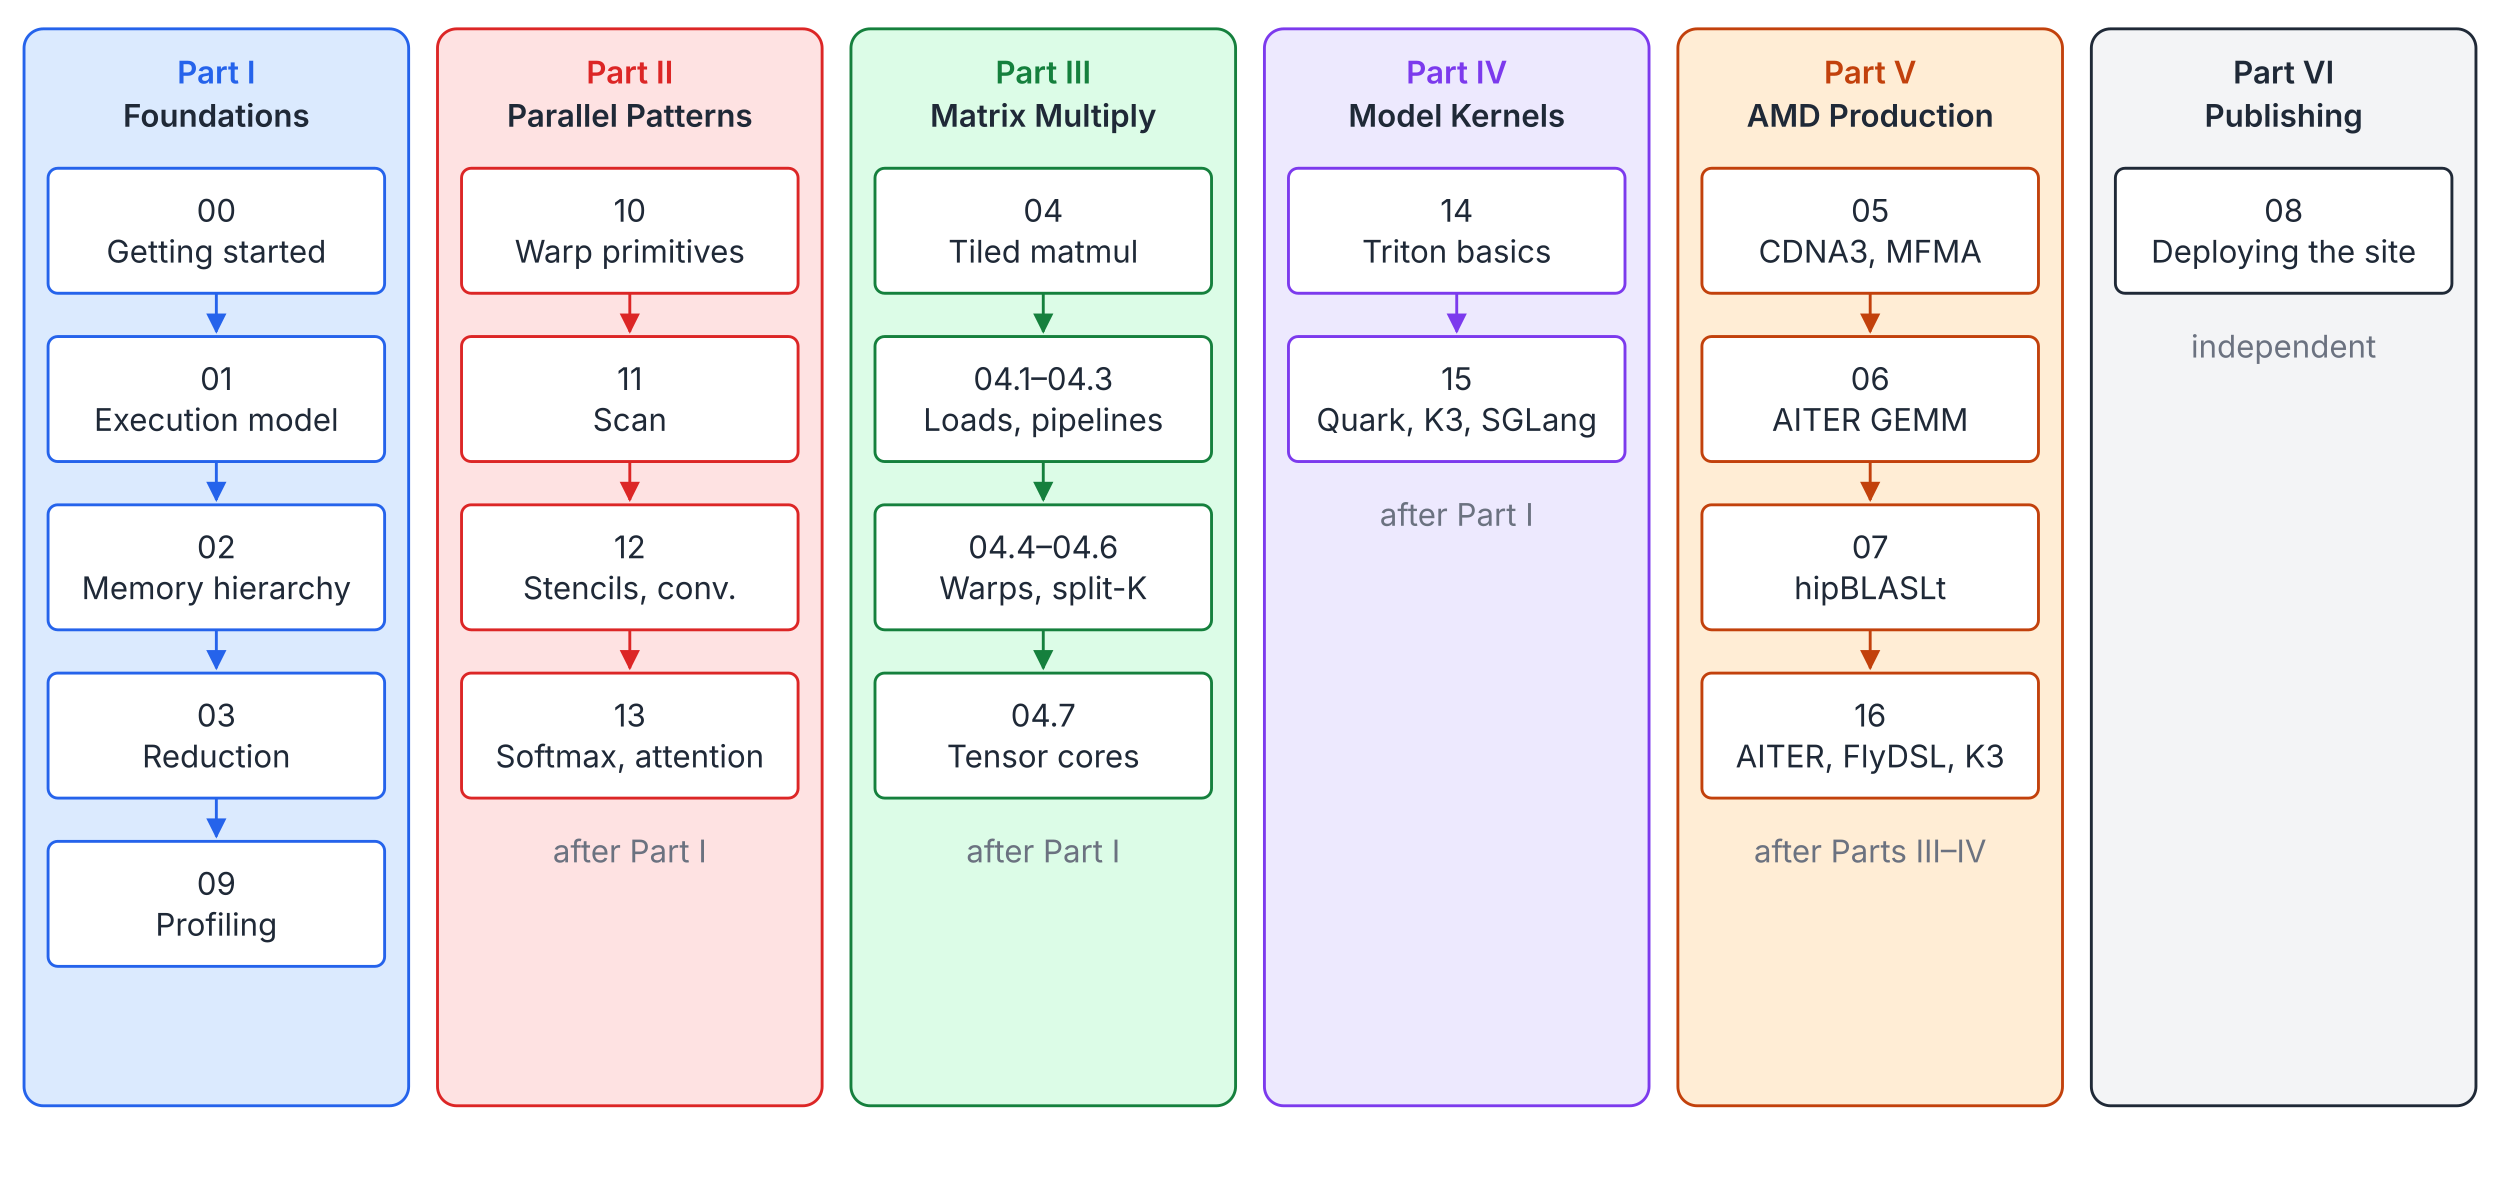
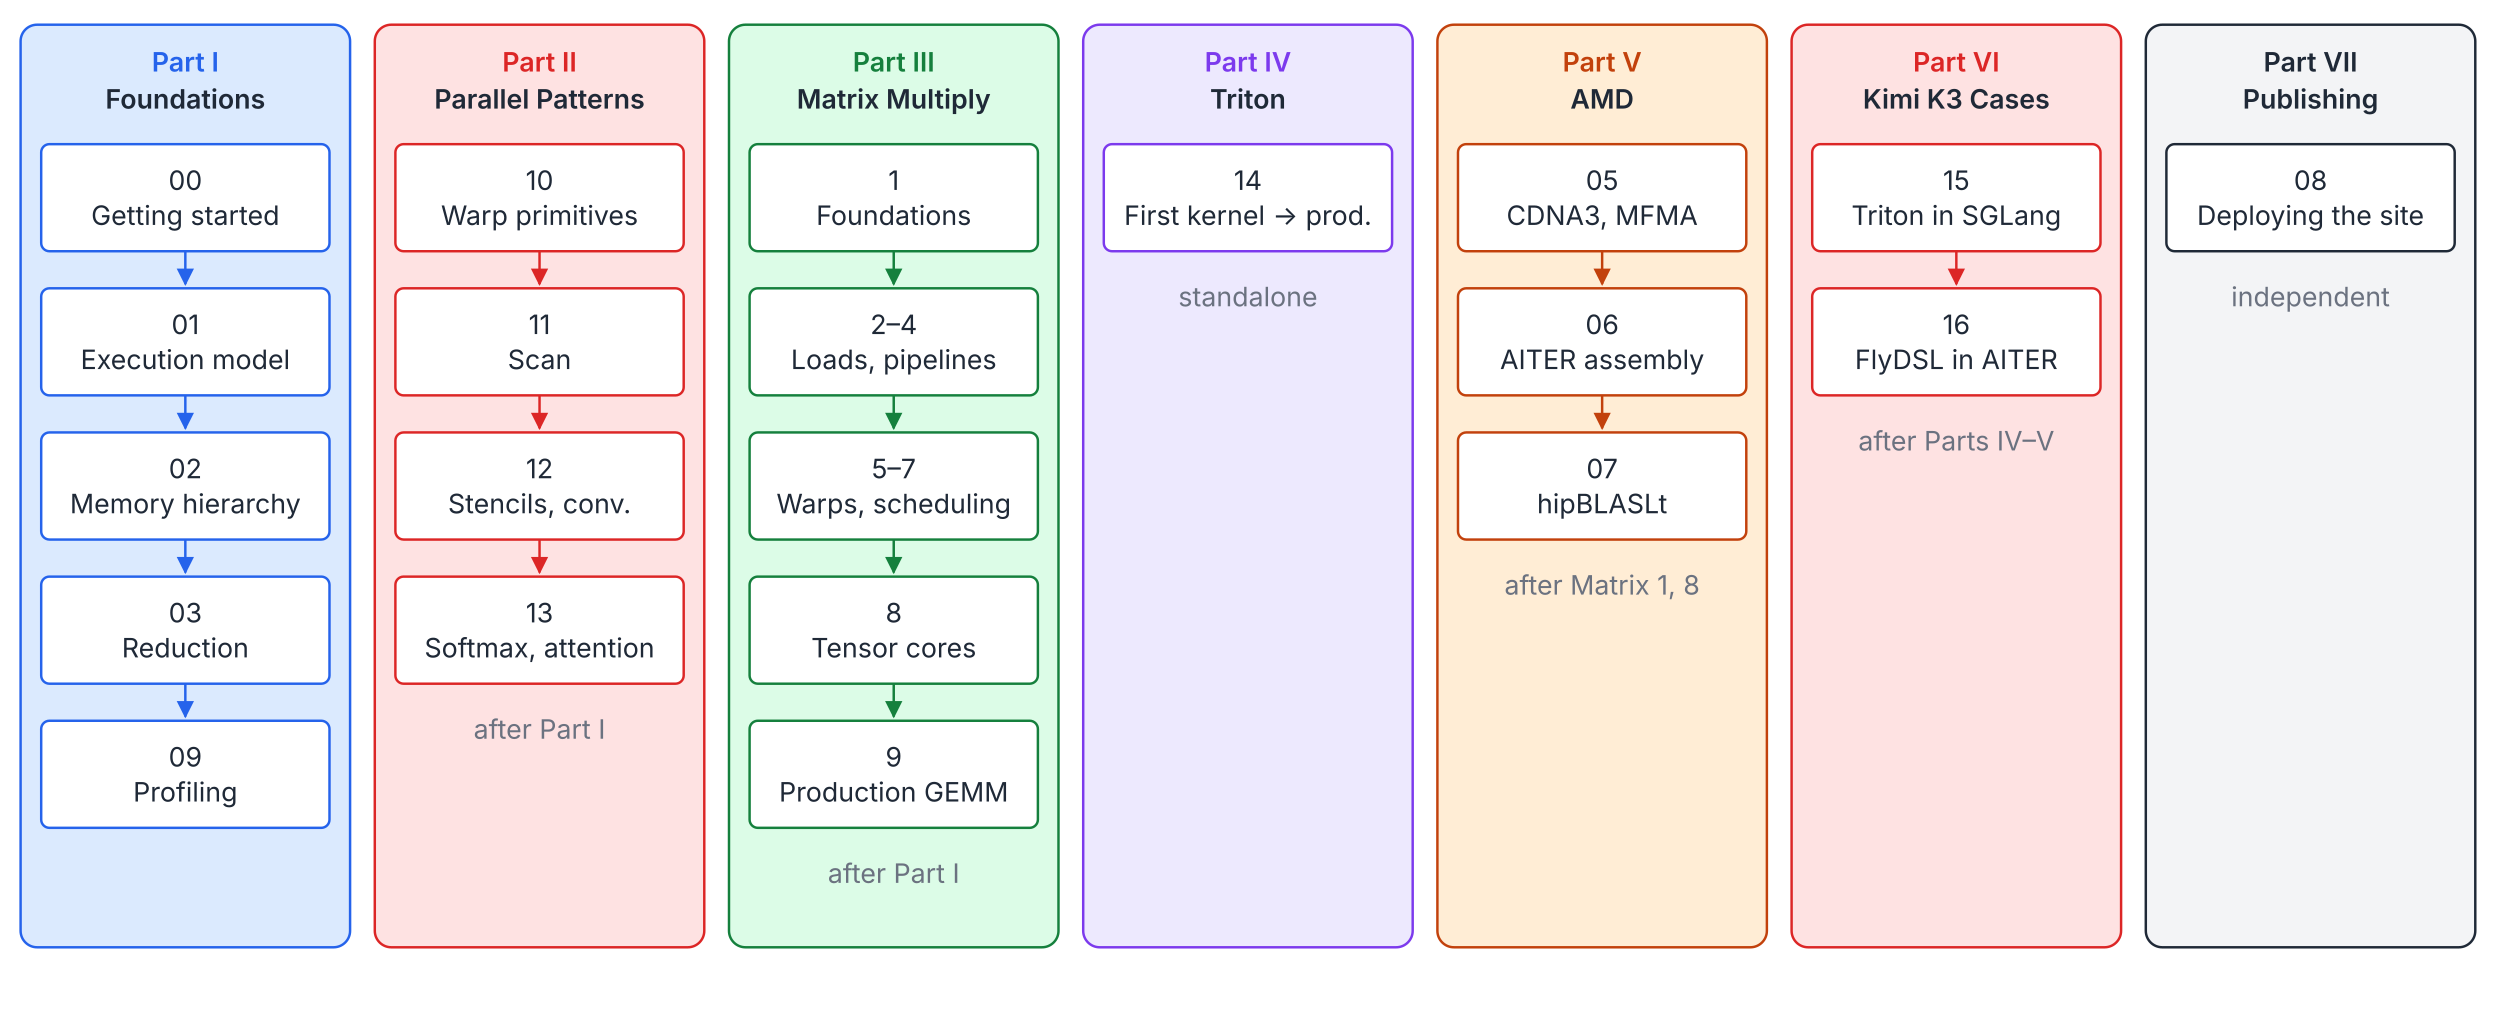
- <svg xmlns="http://www.w3.org/2000/svg" viewBox="0 0 1040 500" width="1040" height="500" class="fig-svg" role="img">
+ <svg xmlns="http://www.w3.org/2000/svg" viewBox="0 0 1214 500" width="1214" height="500" class="fig-svg" role="img">
  <style>.fig-paper{fill:var(--fig-paper,#ffffff)}.fig-panel{fill:var(--fig-panel,#f8fafc)}.fig-none{fill:none}.s-ink{stroke:var(--fig-ink,#1f2937)}.t-ink{fill:var(--fig-ink,#1f2937)}.f-ink{fill:var(--fig-ink-soft,#f3f4f6)}.f-ink2{fill:var(--fig-ink-mid,#e5e7eb)}.k-ink{fill:var(--fig-ink,#1f2937)}.s-muted{stroke:var(--fig-muted,#6b7280)}.t-muted{fill:var(--fig-muted,#6b7280)}.f-muted{fill:var(--fig-muted-soft,#f9fafb)}.f-muted2{fill:var(--fig-muted-mid,#e5e7eb)}.k-muted{fill:var(--fig-muted,#6b7280)}.s-line{stroke:var(--fig-line,#9ca3af)}.t-line{fill:var(--fig-line,#9ca3af)}.f-line{fill:var(--fig-line-soft,#f3f4f6)}.f-line2{fill:var(--fig-line-mid,#d1d5db)}.k-line{fill:var(--fig-line,#9ca3af)}.s-a{stroke:var(--fig-a,#2563eb)}.t-a{fill:var(--fig-a,#2563eb)}.f-a{fill:var(--fig-a-soft,#dbeafe)}.f-a2{fill:var(--fig-a-mid,#93c5fd)}.k-a{fill:var(--fig-a,#2563eb)}.s-b{stroke:var(--fig-b,#c2410c)}.t-b{fill:var(--fig-b,#c2410c)}.f-b{fill:var(--fig-b-soft,#ffedd5)}.f-b2{fill:var(--fig-b-mid,#fdba74)}.k-b{fill:var(--fig-b,#c2410c)}.s-c{stroke:var(--fig-c,#15803d)}.t-c{fill:var(--fig-c,#15803d)}.f-c{fill:var(--fig-c-soft,#dcfce7)}.f-c2{fill:var(--fig-c-mid,#86efac)}.k-c{fill:var(--fig-c,#15803d)}.s-d{stroke:var(--fig-d,#7c3aed)}.t-d{fill:var(--fig-d,#7c3aed)}.f-d{fill:var(--fig-d-soft,#ede9fe)}.f-d2{fill:var(--fig-d-mid,#c4b5fd)}.k-d{fill:var(--fig-d,#7c3aed)}.s-hl{stroke:var(--fig-hl,#dc2626)}.t-hl{fill:var(--fig-hl,#dc2626)}.f-hl{fill:var(--fig-hl-soft,#fee2e2)}.f-hl2{fill:var(--fig-hl-mid,#fca5a5)}.k-hl{fill:var(--fig-hl,#dc2626)}.fig-txt{font-family:Inter,system-ui,-apple-system,'Segoe UI',sans-serif;font-size:15px}.fig-mono{font-family:'Ubuntu Mono',ui-monospace,Menlo,monospace;font-size:15px}.fig-small{font-size:13px}.fig-tiny{font-size:11px}.fig-big{font-size:17px}.fig-plate{fill:var(--fig-paper,#ffffff);fill-opacity:.92}.fig-bold{font-weight:600}.fig-it{font-style:italic}</style>
  <defs>
    <marker id="overview-learning-path-ah-ink" viewBox="0 0 10 10" refX="9" refY="5" markerWidth="7" markerHeight="7" orient="auto-start-reverse">
      <path d="M0,0 L10,5 L0,10 z" class="k-ink" />
    </marker>
    <marker id="overview-learning-path-ah-muted" viewBox="0 0 10 10" refX="9" refY="5" markerWidth="7" markerHeight="7" orient="auto-start-reverse">
      <path d="M0,0 L10,5 L0,10 z" class="k-muted" />
    </marker>
    <marker id="overview-learning-path-ah-a" viewBox="0 0 10 10" refX="9" refY="5" markerWidth="7" markerHeight="7" orient="auto-start-reverse">
      <path d="M0,0 L10,5 L0,10 z" class="k-a" />
    </marker>
    <marker id="overview-learning-path-ah-b" viewBox="0 0 10 10" refX="9" refY="5" markerWidth="7" markerHeight="7" orient="auto-start-reverse">
      <path d="M0,0 L10,5 L0,10 z" class="k-b" />
    </marker>
    <marker id="overview-learning-path-ah-c" viewBox="0 0 10 10" refX="9" refY="5" markerWidth="7" markerHeight="7" orient="auto-start-reverse">
      <path d="M0,0 L10,5 L0,10 z" class="k-c" />
    </marker>
    <marker id="overview-learning-path-ah-d" viewBox="0 0 10 10" refX="9" refY="5" markerWidth="7" markerHeight="7" orient="auto-start-reverse">
      <path d="M0,0 L10,5 L0,10 z" class="k-d" />
    </marker>
    <marker id="overview-learning-path-ah-hl" viewBox="0 0 10 10" refX="9" refY="5" markerWidth="7" markerHeight="7" orient="auto-start-reverse">
      <path d="M0,0 L10,5 L0,10 z" class="k-hl" />
    </marker>
  </defs>
-   <rect x="0" y="0" width="1040" height="500" class="fig-paper" />
+   <rect x="0" y="0" width="1214" height="500" class="fig-paper" />
  <rect x="10" y="12" width="160" height="448" rx="8" class="f-a s-a" stroke-width="1.2" />
  <text x="90" y="30" text-anchor="middle" dominant-baseline="central" class="fig-txt t-a fig-small fig-bold">Part I</text>
  <text x="90" y="48" text-anchor="middle" dominant-baseline="central" class="fig-txt t-ink fig-small fig-bold">Foundations</text>
  <rect x="20" y="70" width="140" height="52" rx="4" class="fig-paper s-a" stroke-width="1.2" />
  <text x="90" y="87.5" text-anchor="middle" dominant-baseline="central" class="fig-txt t-ink fig-small">00</text>
  <text x="90" y="104.5" text-anchor="middle" dominant-baseline="central" class="fig-txt t-ink fig-small">Getting started</text>
  <line x1="90" y1="122" x2="90" y2="138" class="s-a" stroke-width="1.2" marker-end="url(#overview-learning-path-ah-a)" />
  <rect x="20" y="140" width="140" height="52" rx="4" class="fig-paper s-a" stroke-width="1.2" />
  <text x="90" y="157.5" text-anchor="middle" dominant-baseline="central" class="fig-txt t-ink fig-small">01</text>
  <text x="90" y="174.5" text-anchor="middle" dominant-baseline="central" class="fig-txt t-ink fig-small">Execution model</text>
  <line x1="90" y1="192" x2="90" y2="208" class="s-a" stroke-width="1.2" marker-end="url(#overview-learning-path-ah-a)" />
  <rect x="20" y="210" width="140" height="52" rx="4" class="fig-paper s-a" stroke-width="1.2" />
  <text x="90" y="227.5" text-anchor="middle" dominant-baseline="central" class="fig-txt t-ink fig-small">02</text>
  <text x="90" y="244.5" text-anchor="middle" dominant-baseline="central" class="fig-txt t-ink fig-small">Memory hierarchy</text>
  <line x1="90" y1="262" x2="90" y2="278" class="s-a" stroke-width="1.2" marker-end="url(#overview-learning-path-ah-a)" />
  <rect x="20" y="280" width="140" height="52" rx="4" class="fig-paper s-a" stroke-width="1.2" />
  <text x="90" y="297.5" text-anchor="middle" dominant-baseline="central" class="fig-txt t-ink fig-small">03</text>
  <text x="90" y="314.5" text-anchor="middle" dominant-baseline="central" class="fig-txt t-ink fig-small">Reduction</text>
  <line x1="90" y1="332" x2="90" y2="348" class="s-a" stroke-width="1.2" marker-end="url(#overview-learning-path-ah-a)" />
  <rect x="20" y="350" width="140" height="52" rx="4" class="fig-paper s-a" stroke-width="1.2" />
  <text x="90" y="367.5" text-anchor="middle" dominant-baseline="central" class="fig-txt t-ink fig-small">09</text>
  <text x="90" y="384.5" text-anchor="middle" dominant-baseline="central" class="fig-txt t-ink fig-small">Profiling</text>
  <rect x="182" y="12" width="160" height="448" rx="8" class="f-hl s-hl" stroke-width="1.2" />
  <text x="262" y="30" text-anchor="middle" dominant-baseline="central" class="fig-txt t-hl fig-small fig-bold">Part II</text>
  <text x="262" y="48" text-anchor="middle" dominant-baseline="central" class="fig-txt t-ink fig-small fig-bold">Parallel Patterns</text>
  <rect x="192" y="70" width="140" height="52" rx="4" class="fig-paper s-hl" stroke-width="1.2" />
  <text x="262" y="87.5" text-anchor="middle" dominant-baseline="central" class="fig-txt t-ink fig-small">10</text>
  <text x="262" y="104.5" text-anchor="middle" dominant-baseline="central" class="fig-txt t-ink fig-small">Warp primitives</text>
  <line x1="262" y1="122" x2="262" y2="138" class="s-hl" stroke-width="1.2" marker-end="url(#overview-learning-path-ah-hl)" />
  <rect x="192" y="140" width="140" height="52" rx="4" class="fig-paper s-hl" stroke-width="1.2" />
  <text x="262" y="157.5" text-anchor="middle" dominant-baseline="central" class="fig-txt t-ink fig-small">11</text>
  <text x="262" y="174.5" text-anchor="middle" dominant-baseline="central" class="fig-txt t-ink fig-small">Scan</text>
  <line x1="262" y1="192" x2="262" y2="208" class="s-hl" stroke-width="1.2" marker-end="url(#overview-learning-path-ah-hl)" />
  <rect x="192" y="210" width="140" height="52" rx="4" class="fig-paper s-hl" stroke-width="1.2" />
  <text x="262" y="227.5" text-anchor="middle" dominant-baseline="central" class="fig-txt t-ink fig-small">12</text>
  <text x="262" y="244.5" text-anchor="middle" dominant-baseline="central" class="fig-txt t-ink fig-small">Stencils, conv.</text>
  <line x1="262" y1="262" x2="262" y2="278" class="s-hl" stroke-width="1.2" marker-end="url(#overview-learning-path-ah-hl)" />
  <rect x="192" y="280" width="140" height="52" rx="4" class="fig-paper s-hl" stroke-width="1.2" />
  <text x="262" y="297.5" text-anchor="middle" dominant-baseline="central" class="fig-txt t-ink fig-small">13</text>
  <text x="262" y="314.5" text-anchor="middle" dominant-baseline="central" class="fig-txt t-ink fig-small">Softmax, attention</text>
  <rect x="354" y="12" width="160" height="448" rx="8" class="f-c s-c" stroke-width="1.2" />
  <text x="434" y="30" text-anchor="middle" dominant-baseline="central" class="fig-txt t-c fig-small fig-bold">Part III</text>
  <text x="434" y="48" text-anchor="middle" dominant-baseline="central" class="fig-txt t-ink fig-small fig-bold">Matrix Multiply</text>
  <rect x="364" y="70" width="140" height="52" rx="4" class="fig-paper s-c" stroke-width="1.2" />
-   <text x="434" y="87.5" text-anchor="middle" dominant-baseline="central" class="fig-txt t-ink fig-small">04</text>
-   <text x="434" y="104.5" text-anchor="middle" dominant-baseline="central" class="fig-txt t-ink fig-small">Tiled matmul</text>
+   <text x="434" y="87.5" text-anchor="middle" dominant-baseline="central" class="fig-txt t-ink fig-small">1</text>
+   <text x="434" y="104.5" text-anchor="middle" dominant-baseline="central" class="fig-txt t-ink fig-small">Foundations</text>
  <line x1="434" y1="122" x2="434" y2="138" class="s-c" stroke-width="1.2" marker-end="url(#overview-learning-path-ah-c)" />
  <rect x="364" y="140" width="140" height="52" rx="4" class="fig-paper s-c" stroke-width="1.2" />
-   <text x="434" y="157.5" text-anchor="middle" dominant-baseline="central" class="fig-txt t-ink fig-small">04.1–04.3</text>
+   <text x="434" y="157.5" text-anchor="middle" dominant-baseline="central" class="fig-txt t-ink fig-small">2–4</text>
  <text x="434" y="174.5" text-anchor="middle" dominant-baseline="central" class="fig-txt t-ink fig-small">Loads, pipelines</text>
  <line x1="434" y1="192" x2="434" y2="208" class="s-c" stroke-width="1.2" marker-end="url(#overview-learning-path-ah-c)" />
  <rect x="364" y="210" width="140" height="52" rx="4" class="fig-paper s-c" stroke-width="1.2" />
-   <text x="434" y="227.5" text-anchor="middle" dominant-baseline="central" class="fig-txt t-ink fig-small">04.4–04.6</text>
-   <text x="434" y="244.5" text-anchor="middle" dominant-baseline="central" class="fig-txt t-ink fig-small">Warps, split-K</text>
+   <text x="434" y="227.5" text-anchor="middle" dominant-baseline="central" class="fig-txt t-ink fig-small">5–7</text>
+   <text x="434" y="244.5" text-anchor="middle" dominant-baseline="central" class="fig-txt t-ink fig-small">Warps, scheduling</text>
  <line x1="434" y1="262" x2="434" y2="278" class="s-c" stroke-width="1.2" marker-end="url(#overview-learning-path-ah-c)" />
  <rect x="364" y="280" width="140" height="52" rx="4" class="fig-paper s-c" stroke-width="1.2" />
-   <text x="434" y="297.5" text-anchor="middle" dominant-baseline="central" class="fig-txt t-ink fig-small">04.7</text>
+   <text x="434" y="297.5" text-anchor="middle" dominant-baseline="central" class="fig-txt t-ink fig-small">8</text>
  <text x="434" y="314.5" text-anchor="middle" dominant-baseline="central" class="fig-txt t-ink fig-small">Tensor cores</text>
+   <line x1="434" y1="332" x2="434" y2="348" class="s-c" stroke-width="1.2" marker-end="url(#overview-learning-path-ah-c)" />
+   <rect x="364" y="350" width="140" height="52" rx="4" class="fig-paper s-c" stroke-width="1.2" />
+   <text x="434" y="367.5" text-anchor="middle" dominant-baseline="central" class="fig-txt t-ink fig-small">9</text>
+   <text x="434" y="384.5" text-anchor="middle" dominant-baseline="central" class="fig-txt t-ink fig-small">Production GEMM</text>
  <rect x="526" y="12" width="160" height="448" rx="8" class="f-d s-d" stroke-width="1.2" />
  <text x="606" y="30" text-anchor="middle" dominant-baseline="central" class="fig-txt t-d fig-small fig-bold">Part IV</text>
-   <text x="606" y="48" text-anchor="middle" dominant-baseline="central" class="fig-txt t-ink fig-small fig-bold">Model Kernels</text>
+   <text x="606" y="48" text-anchor="middle" dominant-baseline="central" class="fig-txt t-ink fig-small fig-bold">Triton</text>
  <rect x="536" y="70" width="140" height="52" rx="4" class="fig-paper s-d" stroke-width="1.2" />
  <text x="606" y="87.5" text-anchor="middle" dominant-baseline="central" class="fig-txt t-ink fig-small">14</text>
-   <text x="606" y="104.5" text-anchor="middle" dominant-baseline="central" class="fig-txt t-ink fig-small">Triton basics</text>
-   <line x1="606" y1="122" x2="606" y2="138" class="s-d" stroke-width="1.2" marker-end="url(#overview-learning-path-ah-d)" />
-   <rect x="536" y="140" width="140" height="52" rx="4" class="fig-paper s-d" stroke-width="1.2" />
-   <text x="606" y="157.5" text-anchor="middle" dominant-baseline="central" class="fig-txt t-ink fig-small">15</text>
-   <text x="606" y="174.5" text-anchor="middle" dominant-baseline="central" class="fig-txt t-ink fig-small">Quark, K3, SGLang</text>
+   <text x="606" y="104.5" text-anchor="middle" dominant-baseline="central" class="fig-txt t-ink fig-small">First kernel → prod.</text>
  <rect x="698" y="12" width="160" height="448" rx="8" class="f-b s-b" stroke-width="1.2" />
  <text x="778" y="30" text-anchor="middle" dominant-baseline="central" class="fig-txt t-b fig-small fig-bold">Part V</text>
-   <text x="778" y="48" text-anchor="middle" dominant-baseline="central" class="fig-txt t-ink fig-small fig-bold">AMD Production</text>
+   <text x="778" y="48" text-anchor="middle" dominant-baseline="central" class="fig-txt t-ink fig-small fig-bold">AMD</text>
  <rect x="708" y="70" width="140" height="52" rx="4" class="fig-paper s-b" stroke-width="1.2" />
  <text x="778" y="87.5" text-anchor="middle" dominant-baseline="central" class="fig-txt t-ink fig-small">05</text>
  <text x="778" y="104.5" text-anchor="middle" dominant-baseline="central" class="fig-txt t-ink fig-small">CDNA3, MFMA</text>
  <line x1="778" y1="122" x2="778" y2="138" class="s-b" stroke-width="1.2" marker-end="url(#overview-learning-path-ah-b)" />
  <rect x="708" y="140" width="140" height="52" rx="4" class="fig-paper s-b" stroke-width="1.2" />
  <text x="778" y="157.5" text-anchor="middle" dominant-baseline="central" class="fig-txt t-ink fig-small">06</text>
-   <text x="778" y="174.5" text-anchor="middle" dominant-baseline="central" class="fig-txt t-ink fig-small">AITER GEMM</text>
+   <text x="778" y="174.5" text-anchor="middle" dominant-baseline="central" class="fig-txt t-ink fig-small">AITER assembly</text>
  <line x1="778" y1="192" x2="778" y2="208" class="s-b" stroke-width="1.2" marker-end="url(#overview-learning-path-ah-b)" />
  <rect x="708" y="210" width="140" height="52" rx="4" class="fig-paper s-b" stroke-width="1.2" />
  <text x="778" y="227.5" text-anchor="middle" dominant-baseline="central" class="fig-txt t-ink fig-small">07</text>
  <text x="778" y="244.5" text-anchor="middle" dominant-baseline="central" class="fig-txt t-ink fig-small">hipBLASLt</text>
-   <line x1="778" y1="262" x2="778" y2="278" class="s-b" stroke-width="1.2" marker-end="url(#overview-learning-path-ah-b)" />
-   <rect x="708" y="280" width="140" height="52" rx="4" class="fig-paper s-b" stroke-width="1.2" />
-   <text x="778" y="297.5" text-anchor="middle" dominant-baseline="central" class="fig-txt t-ink fig-small">16</text>
-   <text x="778" y="314.5" text-anchor="middle" dominant-baseline="central" class="fig-txt t-ink fig-small">AITER, FlyDSL, K3</text>
-   <rect x="870" y="12" width="160" height="448" rx="8" class="f-ink s-ink" stroke-width="1.2" />
-   <text x="950" y="30" text-anchor="middle" dominant-baseline="central" class="fig-txt t-ink fig-small fig-bold">Part VI</text>
-   <text x="950" y="48" text-anchor="middle" dominant-baseline="central" class="fig-txt t-ink fig-small fig-bold">Publishing</text>
-   <rect x="880" y="70" width="140" height="52" rx="4" class="fig-paper s-ink" stroke-width="1.2" />
-   <text x="950" y="87.5" text-anchor="middle" dominant-baseline="central" class="fig-txt t-ink fig-small">08</text>
-   <text x="950" y="104.5" text-anchor="middle" dominant-baseline="central" class="fig-txt t-ink fig-small">Deploying the site</text>
+   <rect x="870" y="12" width="160" height="448" rx="8" class="f-hl s-hl" stroke-width="1.2" />
+   <text x="950" y="30" text-anchor="middle" dominant-baseline="central" class="fig-txt t-hl fig-small fig-bold">Part VI</text>
+   <text x="950" y="48" text-anchor="middle" dominant-baseline="central" class="fig-txt t-ink fig-small fig-bold">Kimi K3 Cases</text>
+   <rect x="880" y="70" width="140" height="52" rx="4" class="fig-paper s-hl" stroke-width="1.2" />
+   <text x="950" y="87.5" text-anchor="middle" dominant-baseline="central" class="fig-txt t-ink fig-small">15</text>
+   <text x="950" y="104.5" text-anchor="middle" dominant-baseline="central" class="fig-txt t-ink fig-small">Triton in SGLang</text>
+   <line x1="950" y1="122" x2="950" y2="138" class="s-hl" stroke-width="1.2" marker-end="url(#overview-learning-path-ah-hl)" />
+   <rect x="880" y="140" width="140" height="52" rx="4" class="fig-paper s-hl" stroke-width="1.2" />
+   <text x="950" y="157.5" text-anchor="middle" dominant-baseline="central" class="fig-txt t-ink fig-small">16</text>
+   <text x="950" y="174.5" text-anchor="middle" dominant-baseline="central" class="fig-txt t-ink fig-small">FlyDSL in AITER</text>
+   <rect x="1042" y="12" width="160" height="448" rx="8" class="f-ink s-ink" stroke-width="1.2" />
+   <text x="1122" y="30" text-anchor="middle" dominant-baseline="central" class="fig-txt t-ink fig-small fig-bold">Part VII</text>
+   <text x="1122" y="48" text-anchor="middle" dominant-baseline="central" class="fig-txt t-ink fig-small fig-bold">Publishing</text>
+   <rect x="1052" y="70" width="140" height="52" rx="4" class="fig-paper s-ink" stroke-width="1.2" />
+   <text x="1122" y="87.5" text-anchor="middle" dominant-baseline="central" class="fig-txt t-ink fig-small">08</text>
+   <text x="1122" y="104.5" text-anchor="middle" dominant-baseline="central" class="fig-txt t-ink fig-small">Deploying the site</text>
  <text x="262" y="354" text-anchor="middle" dominant-baseline="central" class="fig-txt t-muted fig-small">after Part I</text>
-   <text x="434" y="354" text-anchor="middle" dominant-baseline="central" class="fig-txt t-muted fig-small">after Part I</text>
-   <text x="606" y="214" text-anchor="middle" dominant-baseline="central" class="fig-txt t-muted fig-small">after Part I</text>
-   <text x="778" y="354" text-anchor="middle" dominant-baseline="central" class="fig-txt t-muted fig-small">after Parts III–IV</text>
-   <text x="950" y="144" text-anchor="middle" dominant-baseline="central" class="fig-txt t-muted fig-small">independent</text>
+   <text x="434" y="424" text-anchor="middle" dominant-baseline="central" class="fig-txt t-muted fig-small">after Part I</text>
+   <text x="606" y="144" text-anchor="middle" dominant-baseline="central" class="fig-txt t-muted fig-small">standalone</text>
+   <text x="778" y="284" text-anchor="middle" dominant-baseline="central" class="fig-txt t-muted fig-small">after Matrix 1, 8</text>
+   <text x="950" y="214" text-anchor="middle" dominant-baseline="central" class="fig-txt t-muted fig-small">after Parts IV–V</text>
+   <text x="1122" y="144" text-anchor="middle" dominant-baseline="central" class="fig-txt t-muted fig-small">independent</text>
</svg>
